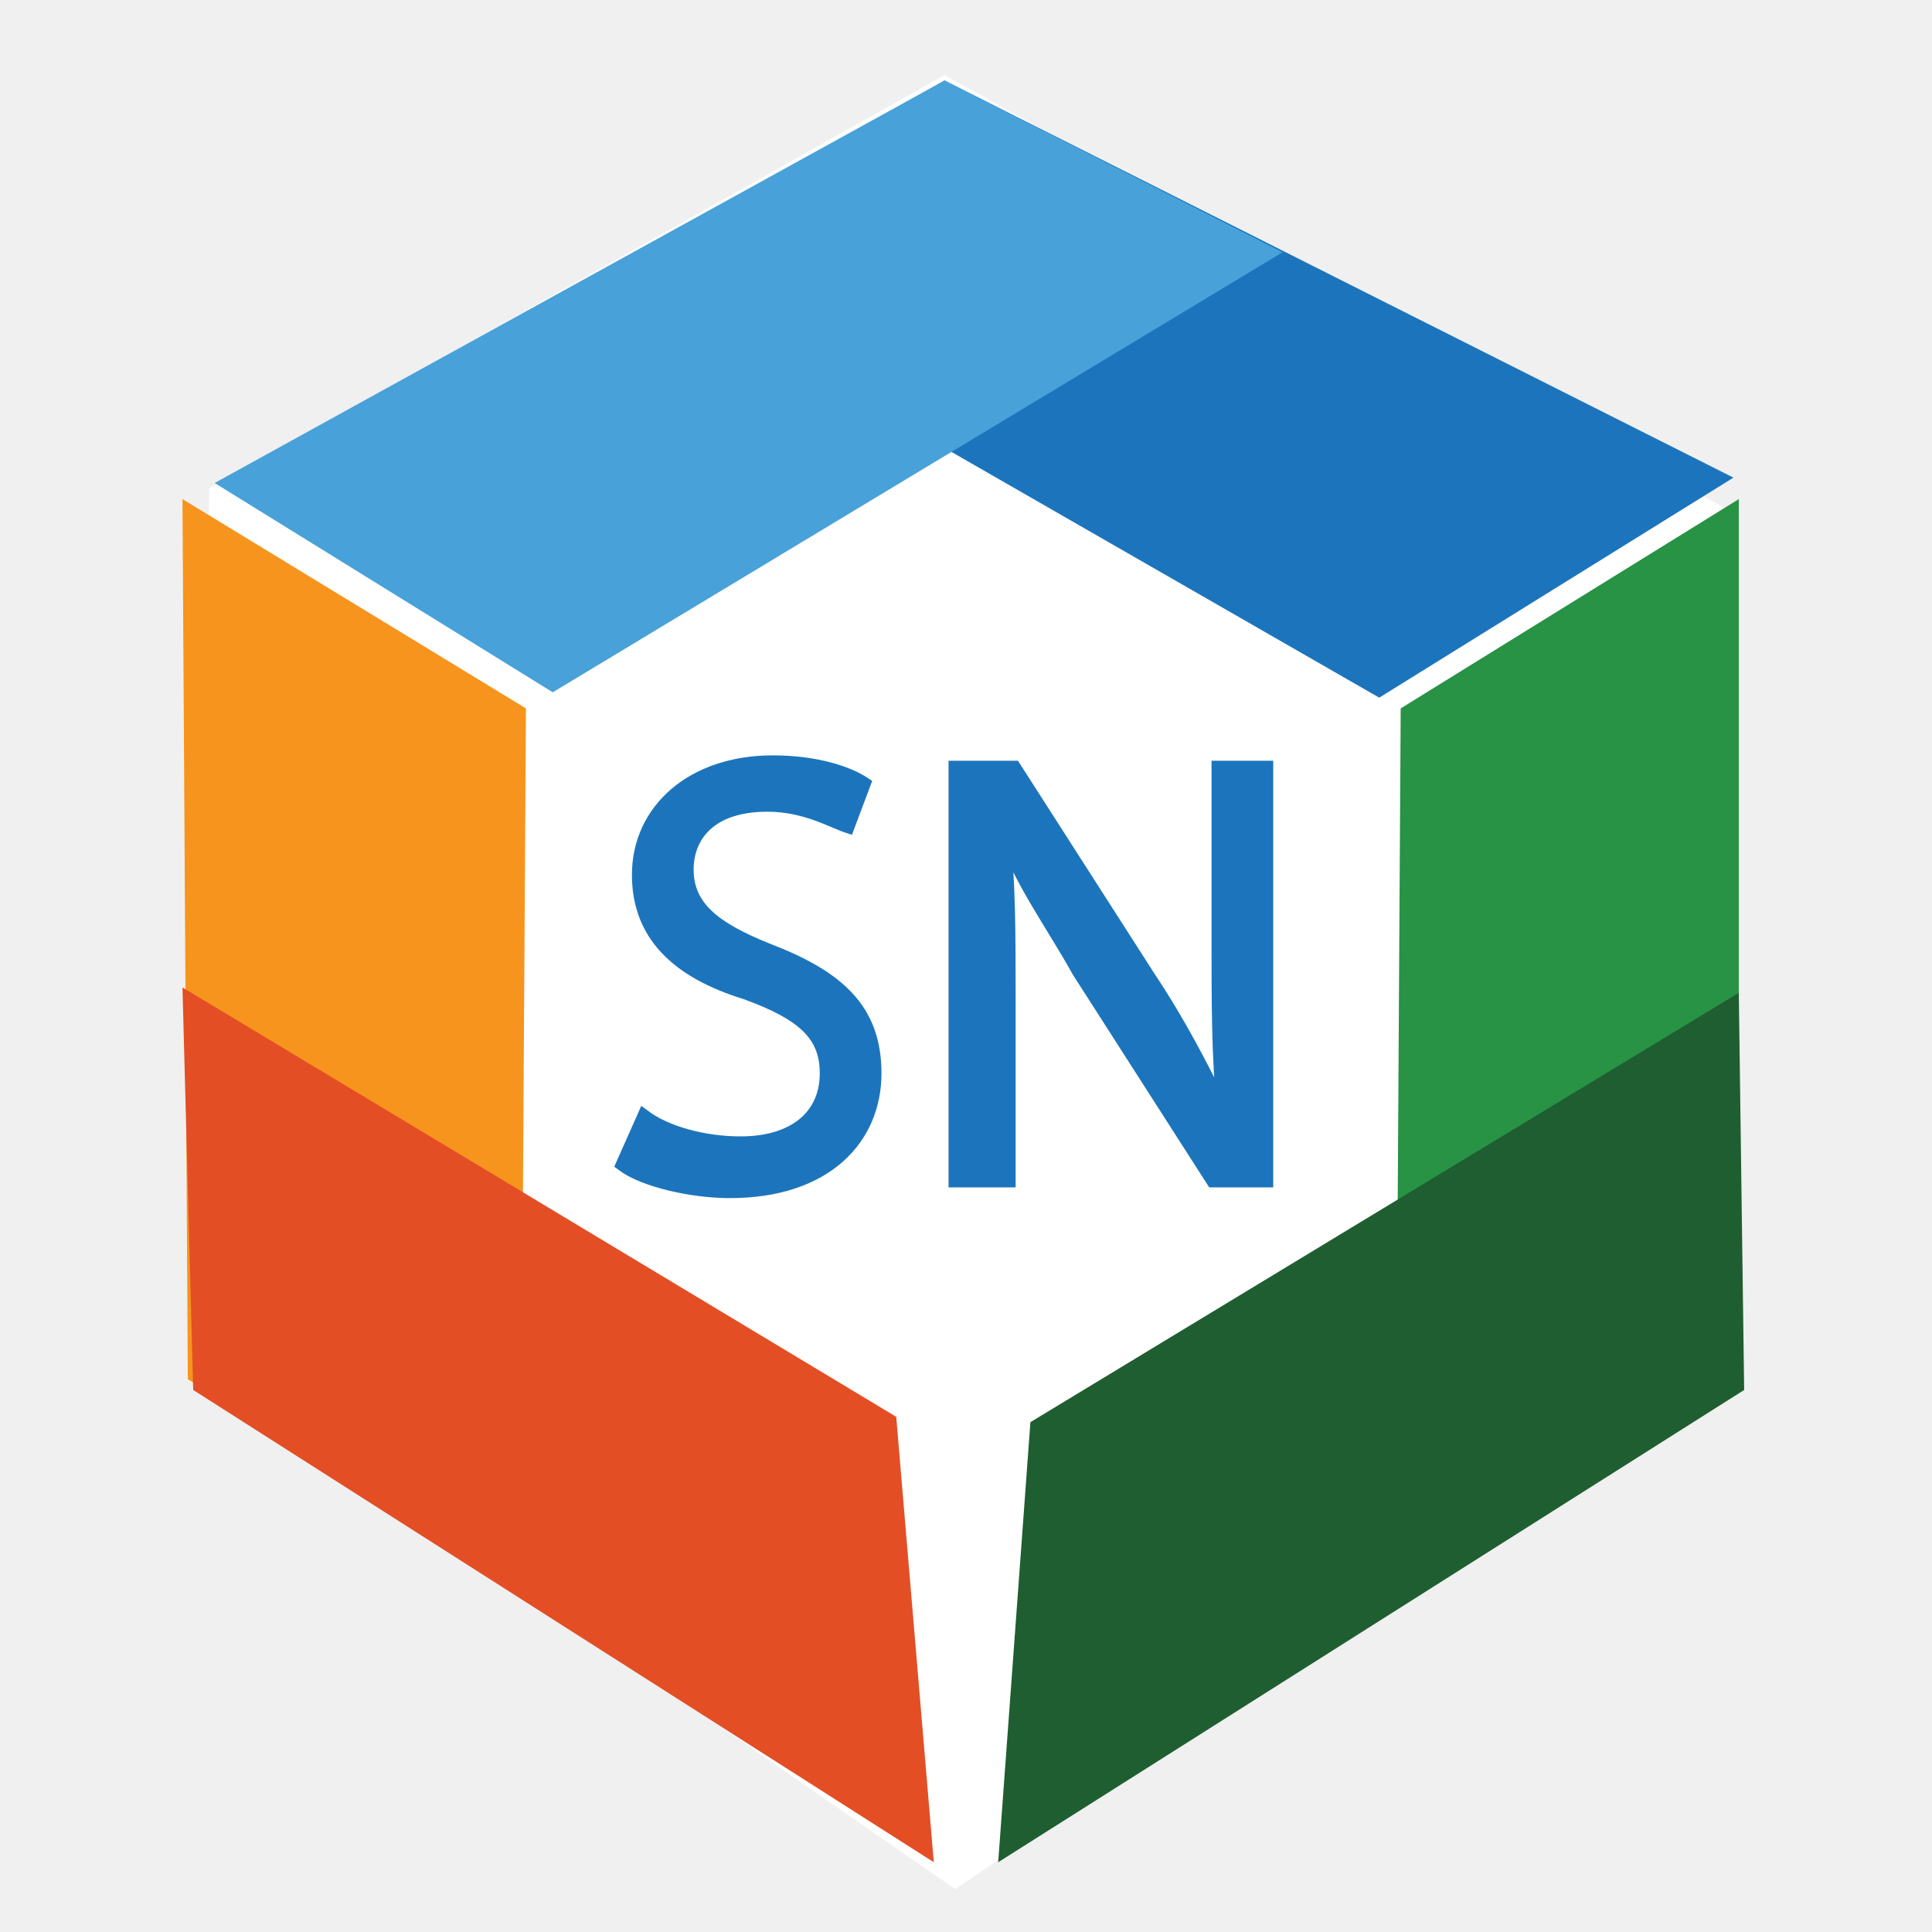
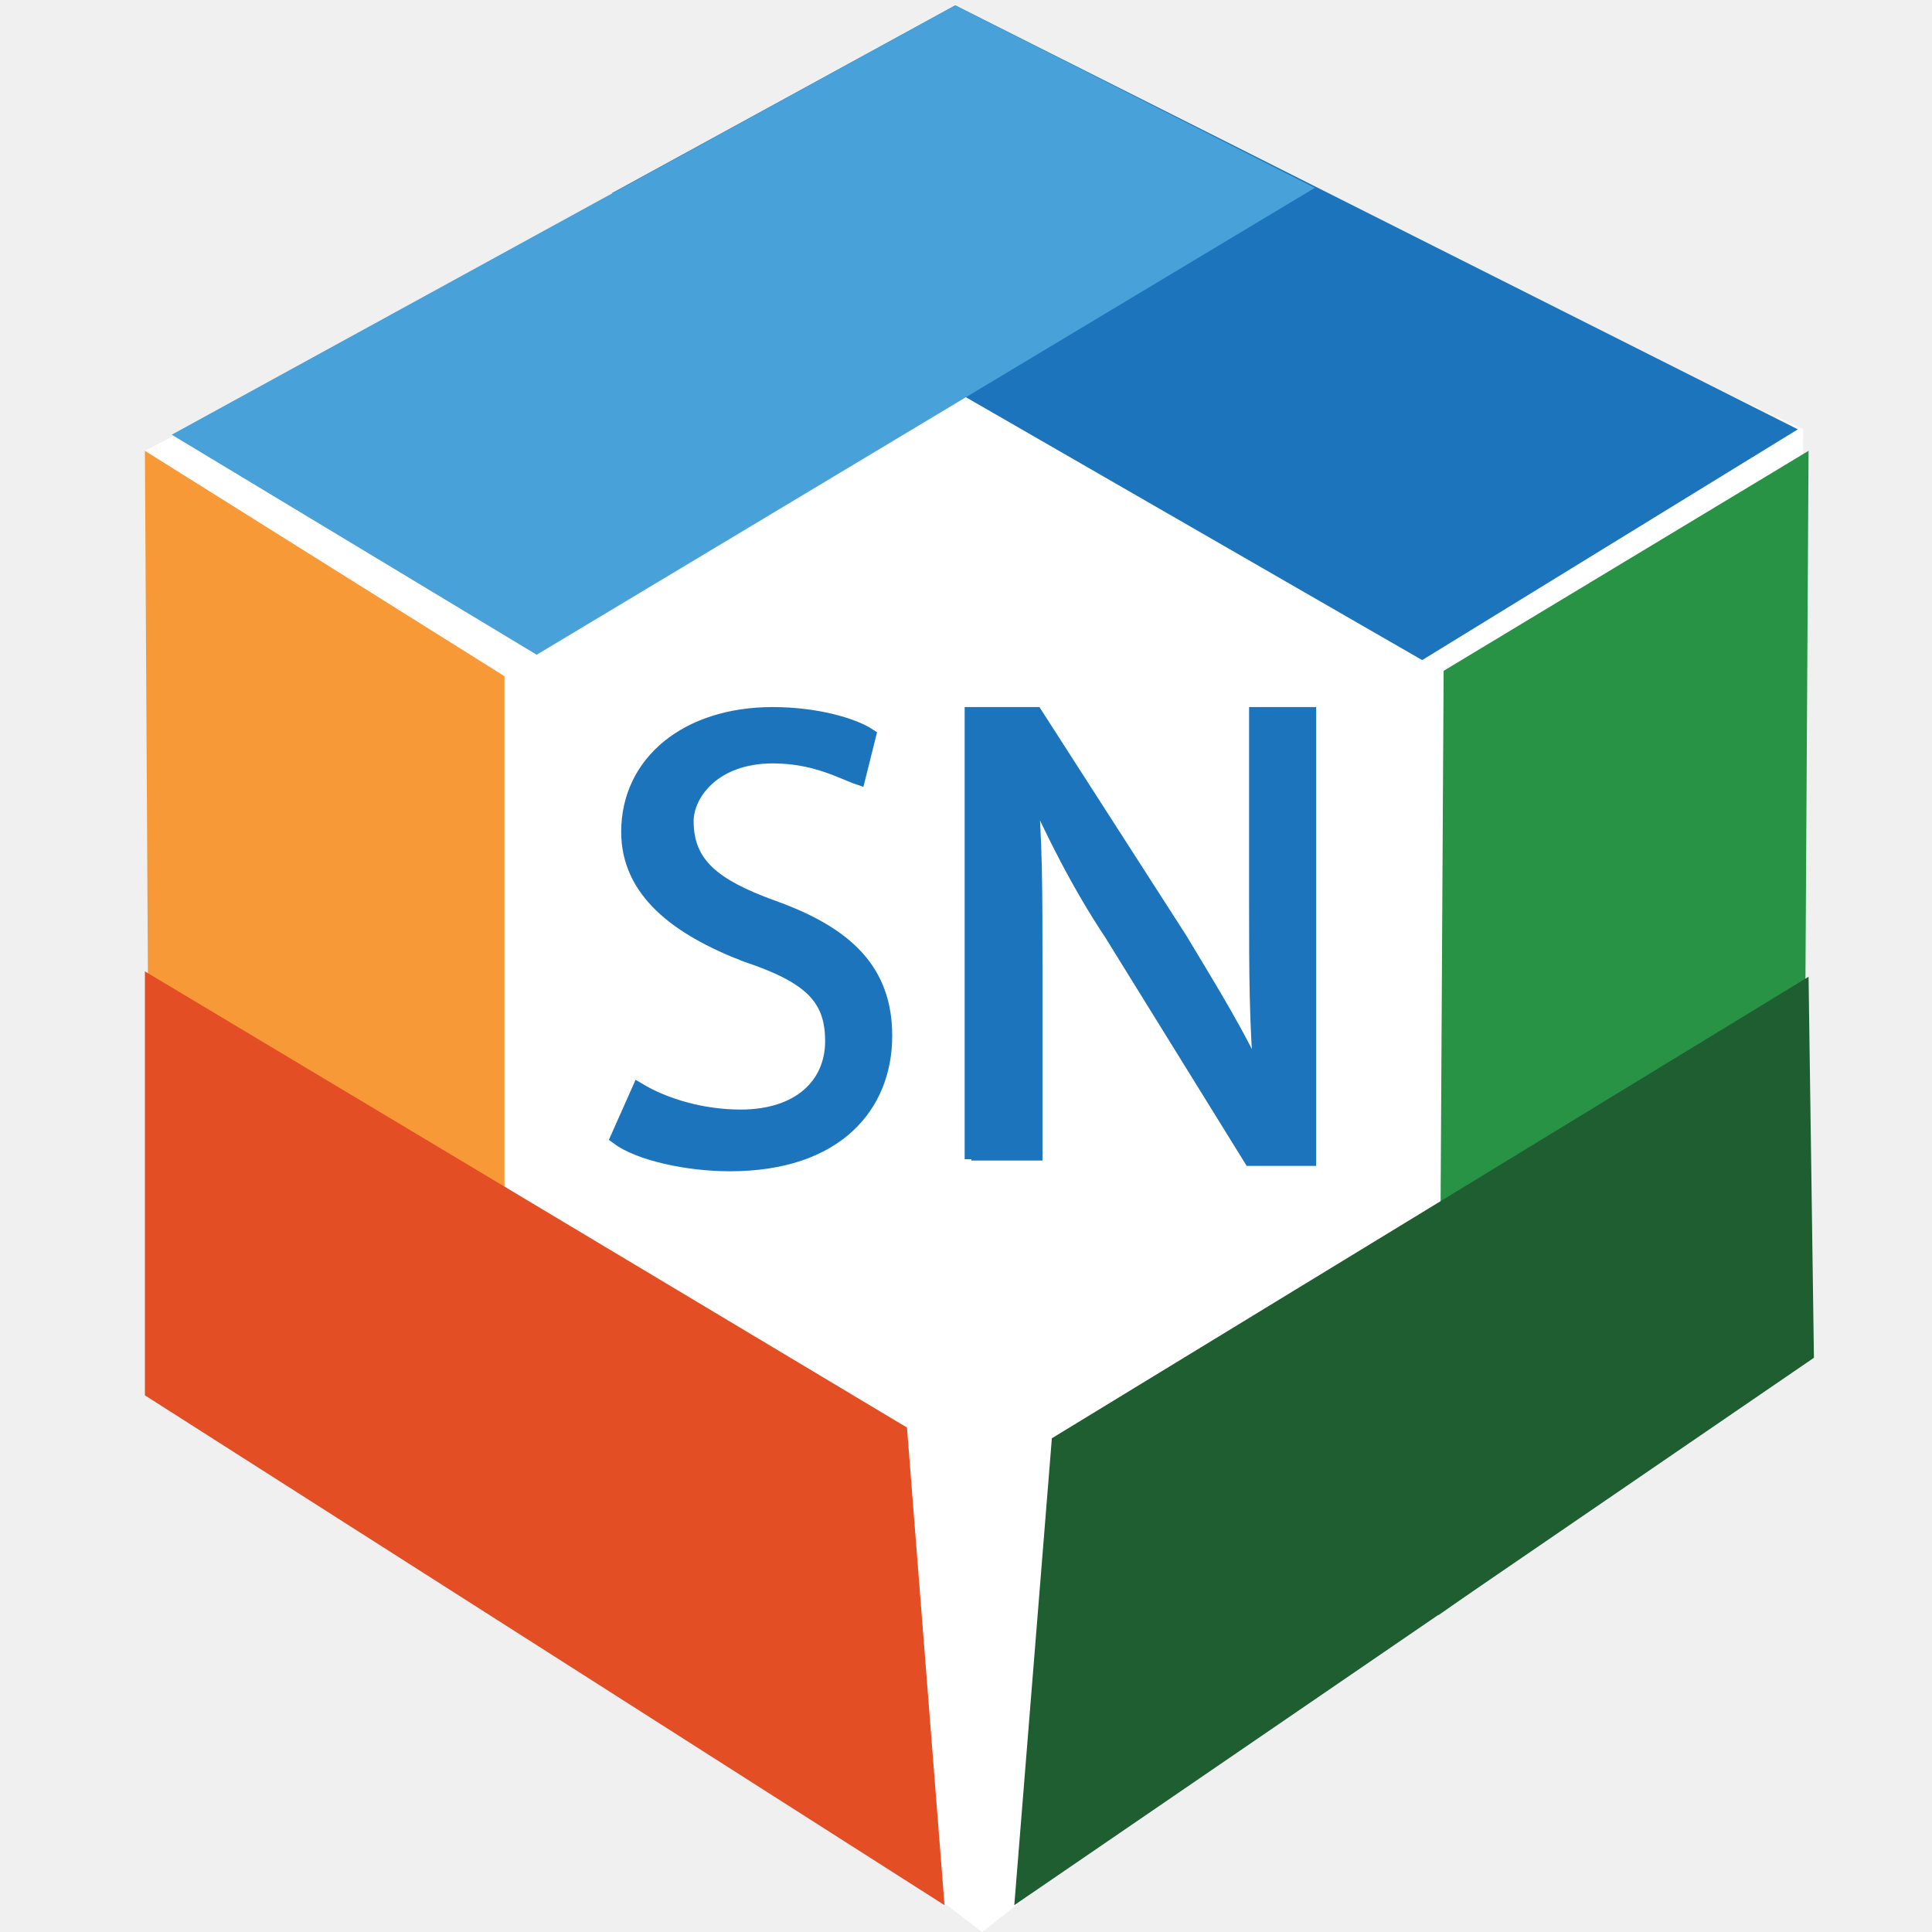
- <svg xmlns="http://www.w3.org/2000/svg" version="1.1" viewBox="0 0 36 36" style="enable-background:new 0 0 36 36;" xml:space="preserve">
+ <svg xmlns="http://www.w3.org/2000/svg" version="1.1" id="Layer_1" x="0px" y="0px" viewBox="0 0 36 36" style="enable-background:new 0 0 36 36;" xml:space="preserve">
  <style type="text/css">
	.st0{fill:#FFFFFF;}
	.st1{fill:#1C75BC;}
	.st2{fill:#1C75BC;stroke:#1C75BC;stroke-width:0.25;stroke-miterlimit:10;}
	.st3{fill:#48A1D9;}
	.st4{fill:#289245;}
- 	.st5{fill:#F7941D;}
+ 	.st5{fill:#F89938;}
	.st6{fill:#1F5E30;}
	.st7{fill:#E34E25;}
</style>
-   <polygon class="st0" points="17.6,1.4 32.2,9.5 32,25.6 17.8,35.2 3.5,25.3 3.9,9.1 " />
-   <polygon class="st1" points="32.3,8.9 25.7,13 11.6,4.9 17.6,1.5 " />
+   <polygon class="st0" points="17.8,0.6 33.6,8 33.5,24.1 18.3,36 6.1,26.7 2.7,8.4 " />
+   <polygon class="st1" points="33.5,8 26.5,12.3 11.4,3.6 17.8,0.1 " />
  <g>
-     <path class="st2" d="M12,20.8c0.4,0.3,1.1,0.5,1.8,0.5c1,0,1.6-0.5,1.6-1.3c0-0.7-0.4-1.1-1.5-1.5c-1.3-0.4-2-1.1-2-2.2   c0-1.2,1-2.1,2.5-2.1c0.8,0,1.4,0.2,1.7,0.4l-0.3,0.8c-0.3-0.1-0.8-0.4-1.5-0.4c-1.1,0-1.5,0.6-1.5,1.2c0,0.7,0.5,1.1,1.5,1.5   c1.3,0.5,2,1.1,2,2.3c0,1.2-0.9,2.2-2.7,2.2c-0.7,0-1.6-0.2-2-0.5L12,20.8z" />
-     <path class="st2" d="M17.8,22v-7.7h1.1l2.5,3.9c0.6,0.9,1,1.7,1.4,2.5l0,0c-0.1-1-0.1-2-0.1-3.2v-3.2h0.9V22h-1l-2.5-3.9   c-0.5-0.9-1.1-1.7-1.4-2.6l0,0c0.1,1,0.1,1.9,0.1,3.2V22H17.8z" />
+     <path class="st2" d="M11.9,20.3c0.5,0.3,1.2,0.5,1.9,0.5c1.1,0,1.7-0.6,1.7-1.4c0-0.8-0.4-1.2-1.6-1.6c-1.3-0.5-2.2-1.2-2.2-2.3   c0-1.3,1.1-2.2,2.7-2.2c0.8,0,1.5,0.2,1.8,0.4L16,14.5c-0.3-0.1-0.8-0.4-1.6-0.4c-1.1,0-1.6,0.7-1.6,1.2c0,0.8,0.5,1.2,1.6,1.6   c1.4,0.5,2.1,1.2,2.1,2.4c0,1.3-0.9,2.4-2.9,2.4c-0.8,0-1.7-0.2-2.1-0.5L11.9,20.3z" />
+     <path class="st2" d="M18.1,21.6v-8.3h1.2l2.7,4.2c0.6,1,1.1,1.8,1.5,2.7l0,0c-0.1-1.1-0.1-2.1-0.1-3.4v-3.5h1v8.3h-1.1l-2.6-4.2   c-0.6-0.9-1.1-1.9-1.5-2.8l0,0c0.1,1,0.1,2,0.1,3.4v3.5H18.1z" />
  </g>
-   <polygon class="st3" points="4,9 17.6,1.5 23.9,4.7 10.3,12.9 " />
-   <polygon class="st4" points="32.4,9.3 26.1,13.2 26,29.7 32.4,25.1 " />
-   <polygon class="st5" points="9.8,13.2 9.7,29.5 3.5,25.7 3.4,9.3 " />
-   <polygon class="st6" points="19.2,26.5 32.4,18.5 32.5,25.9 18.6,34.7 " />
-   <polygon class="st7" points="16.7,26.4 3.4,18.4 3.6,25.9 17.4,34.7 " />
+   <polygon class="st3" points="3.2,8.1 17.8,0.1 24.5,3.5 10,12.2 " />
+   <polygon class="st4" points="33.7,8.4 26.9,12.5 26.8,30.1 33.6,25.3 " />
+   <polygon class="st5" points="9.4,12.6 9.4,29.9 2.8,25.9 2.7,8.4 " />
+   <polygon class="st6" points="19.6,26.8 33.7,18.2 33.8,25.3 18.9,35.5 " />
+   <polygon class="st7" points="16.9,26.6 2.7,18.1 2.7,26 17.6,35.5 " />
</svg>
